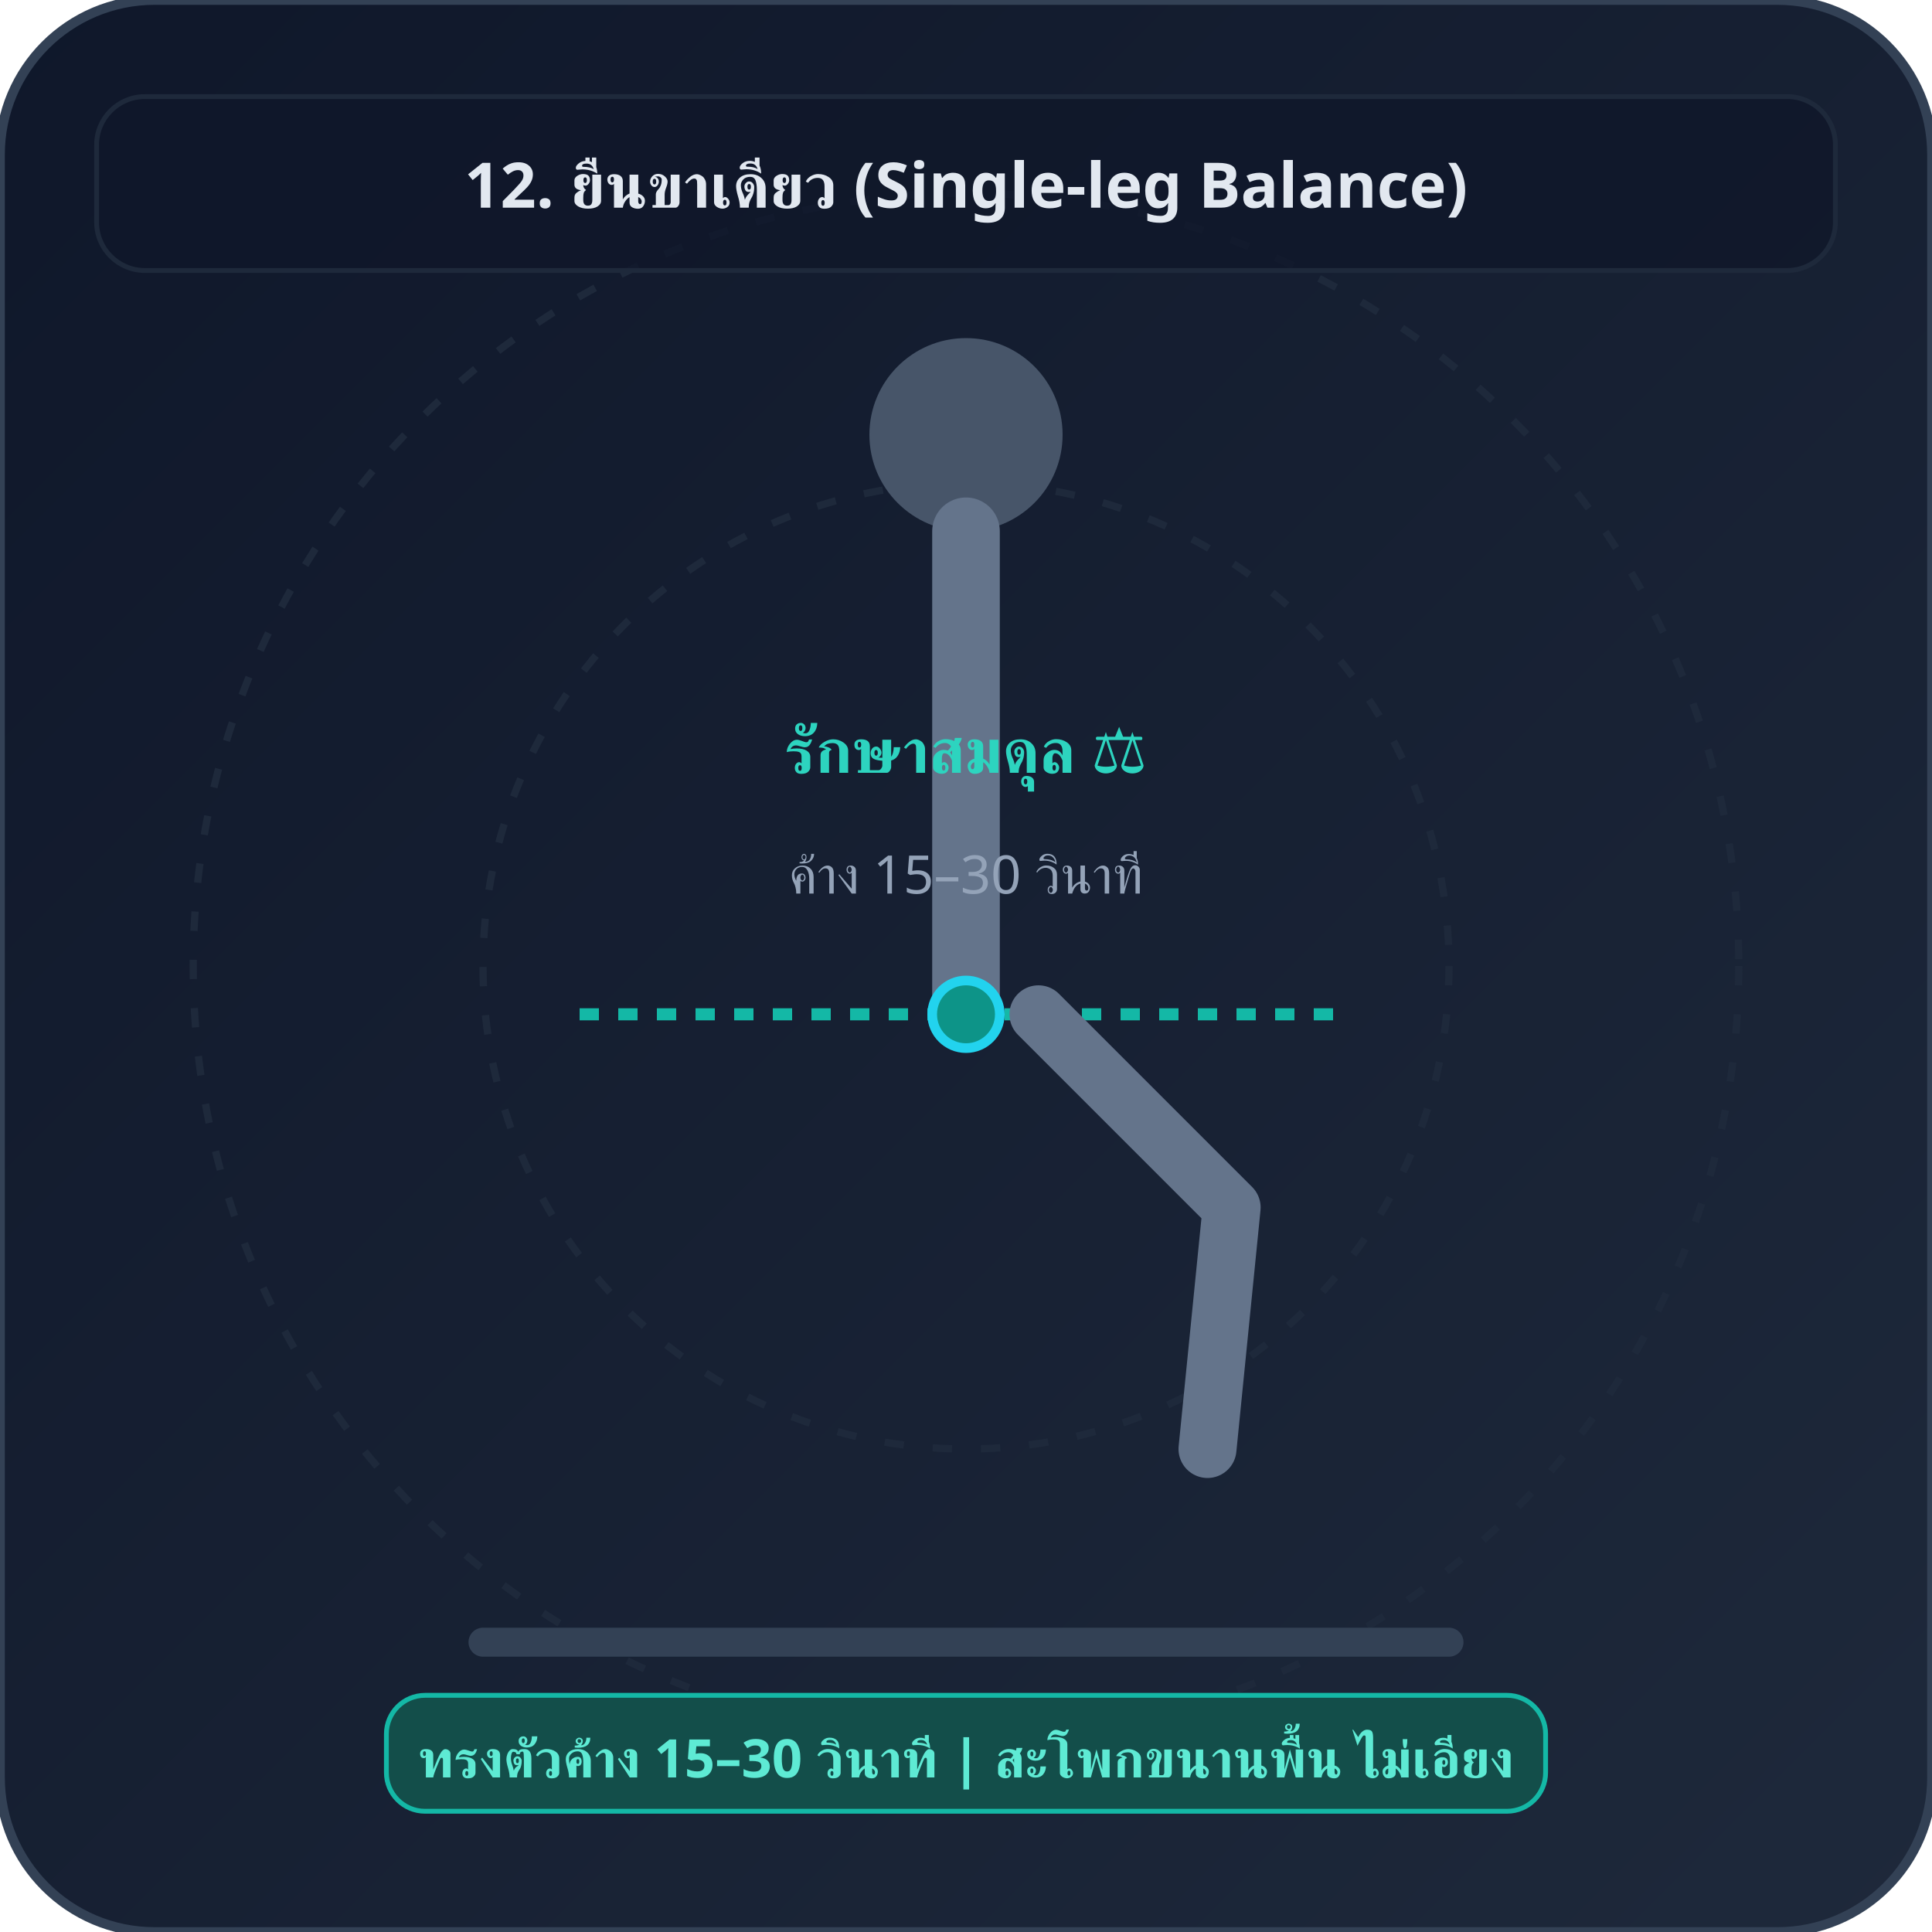
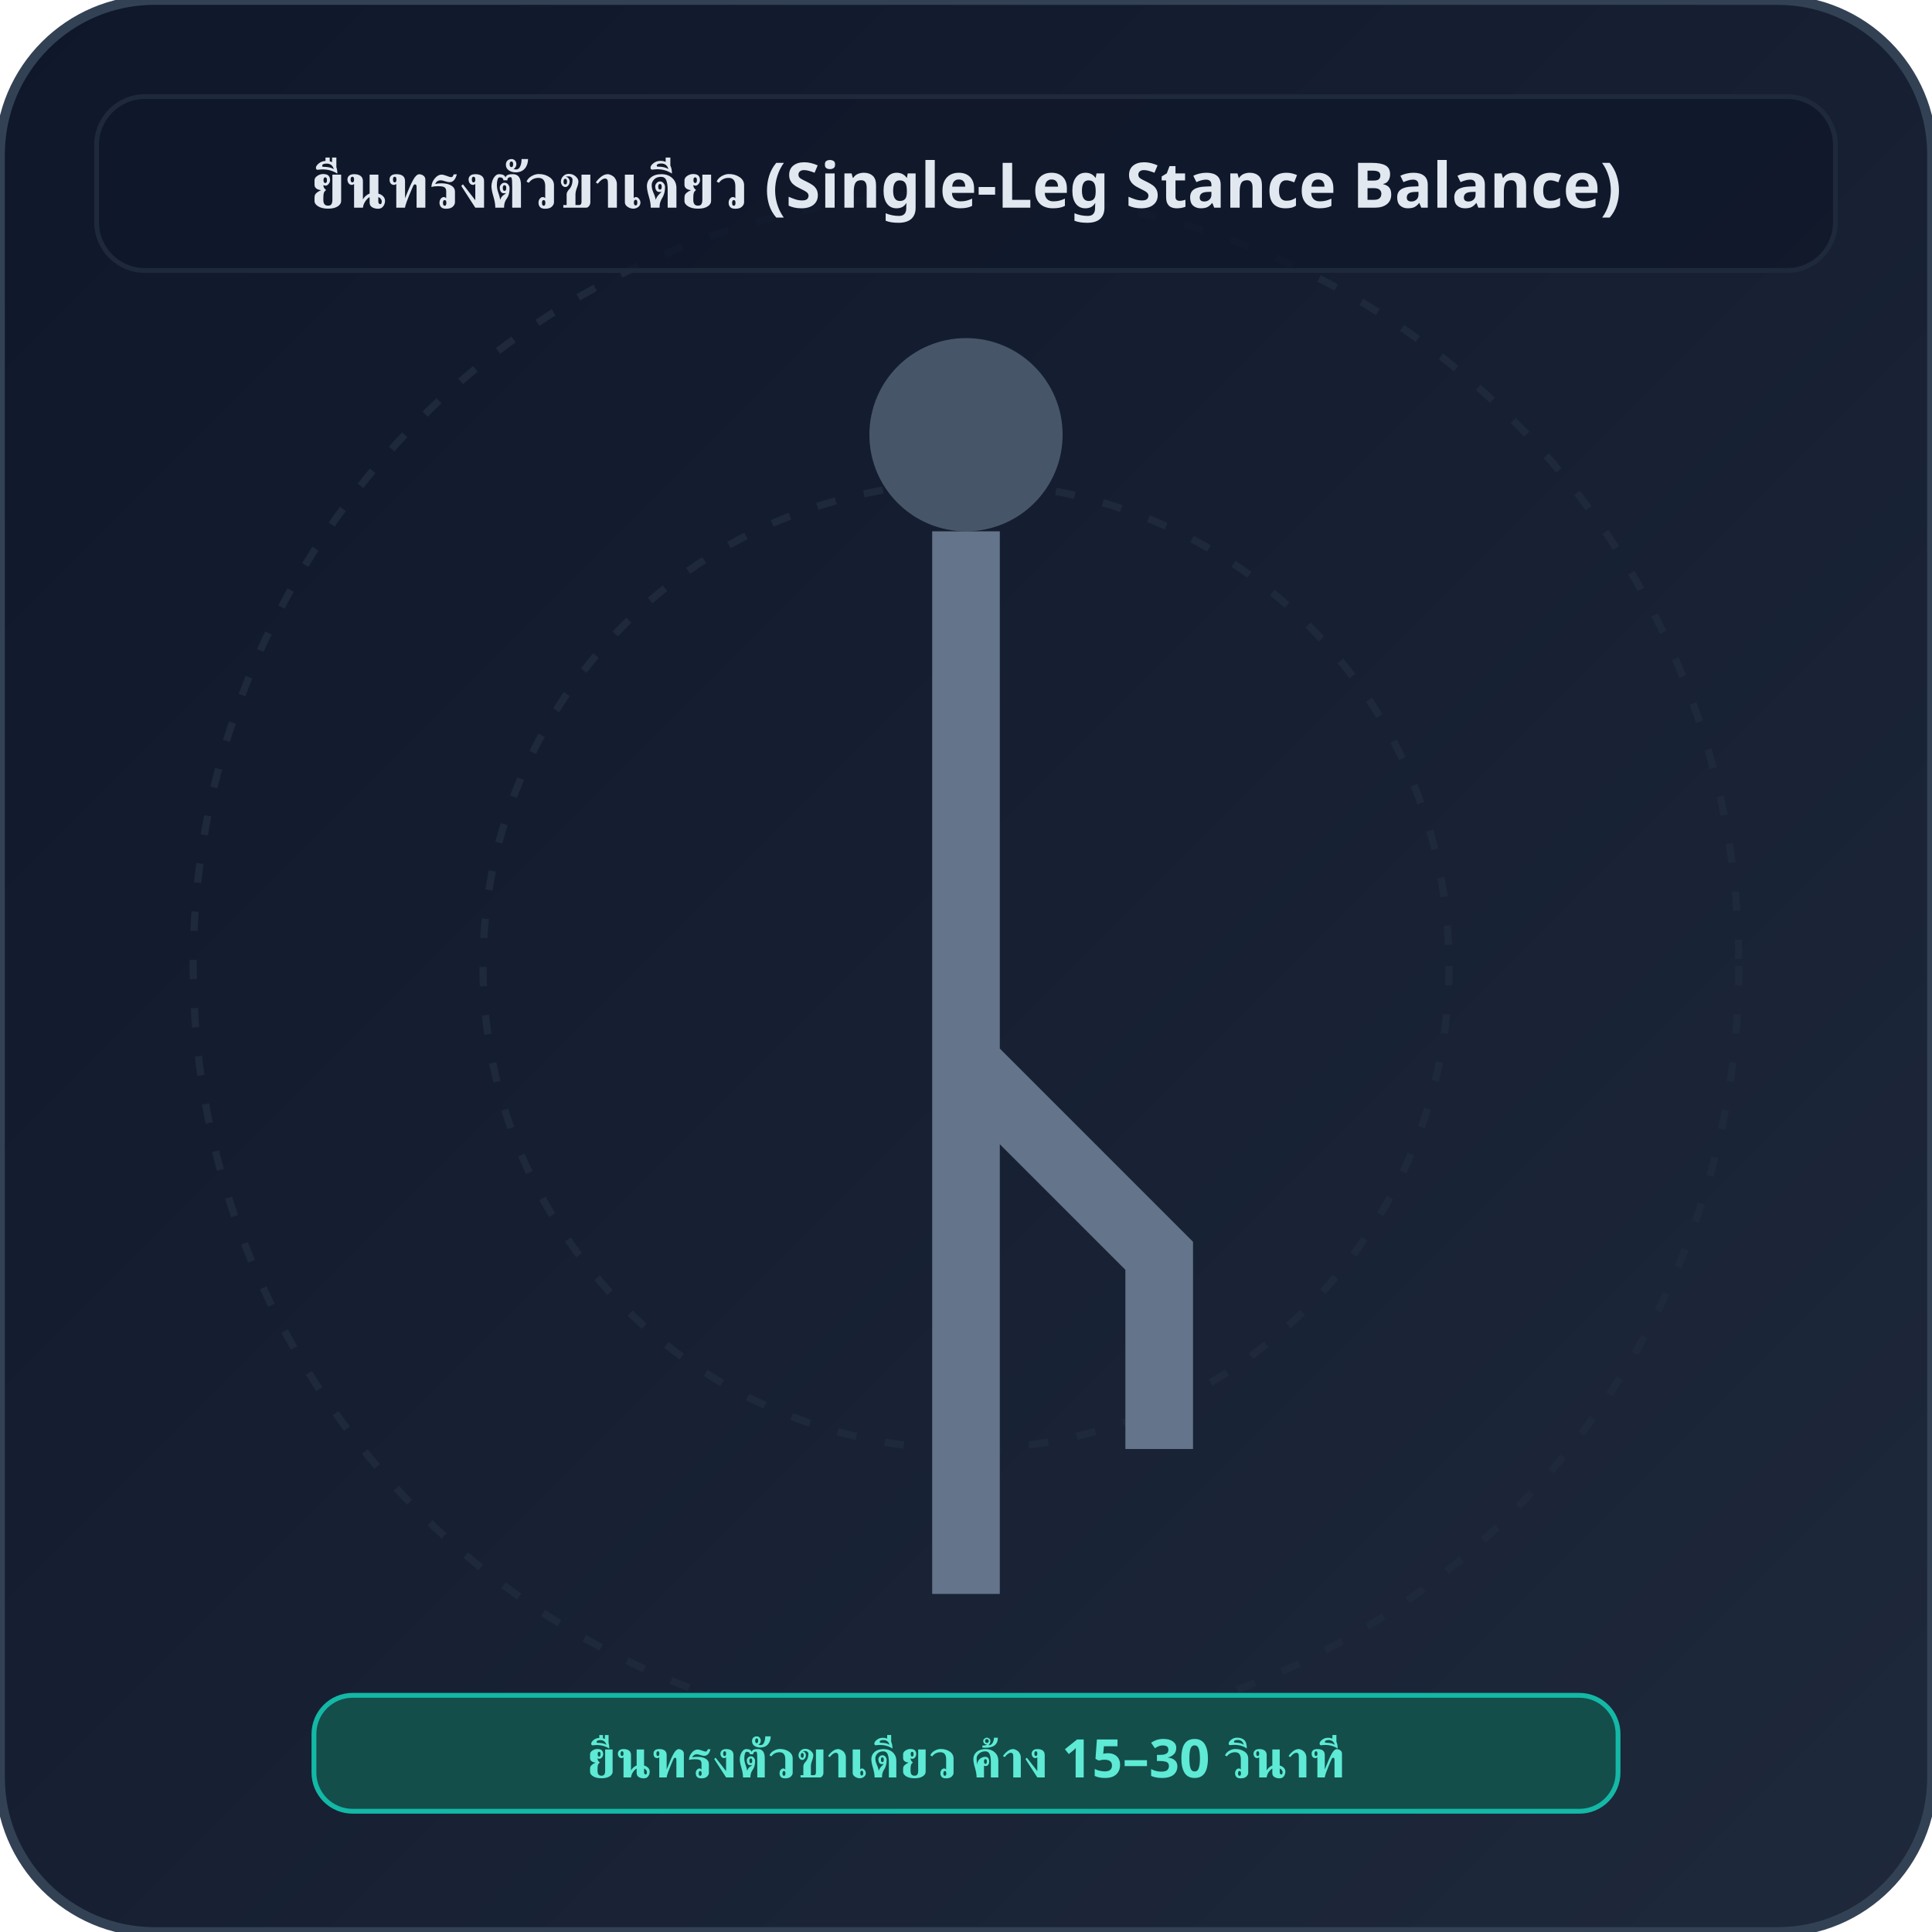
<svg xmlns="http://www.w3.org/2000/svg" viewBox="0 0 400 400" width="100%" height="100%">
  <defs>
    <linearGradient id="bgGrad" x1="0%" y1="0%" x2="100%" y2="100%">
      <stop offset="0%" stop-color="#0f172a" />
      <stop offset="100%" stop-color="#1e293b" />
    </linearGradient>
    <linearGradient id="primaryTeal" x1="0%" y1="0%" x2="100%" y2="0%">
      <stop offset="0%" stop-color="#0d9488" />
      <stop offset="100%" stop-color="#14b8a6" />
    </linearGradient>
    <linearGradient id="accentCyan" x1="0%" y1="0%" x2="100%" y2="100%">
      <stop offset="0%" stop-color="#06b6d4" />
      <stop offset="100%" stop-color="#22d3ee" />
    </linearGradient>
    <filter id="glow" x="-20%" y="-20%" width="140%" height="140%">
      <feGaussianBlur stdDeviation="4" result="blur" />
      <feComposite in="SourceGraphic" in2="blur" operator="over" />
    </filter>
    <marker id="arrowTeal" markerWidth="10" markerHeight="10" refX="6" refY="3" orient="auto">
      <path d="M0,0 L0,6 L9,3 z" fill="#14b8a6" />
    </marker>
    <marker id="arrowCyan" markerWidth="10" markerHeight="10" refX="6" refY="3" orient="auto">
      <path d="M0,0 L0,6 L9,3 z" fill="#22d3ee" />
    </marker>
  </defs>
  <rect width="400" height="400" rx="32" fill="url(#bgGrad)" stroke="#334155" stroke-width="2" />
  <circle cx="200" cy="200" r="160" fill="none" stroke="#1e293b" stroke-width="1.5" stroke-dasharray="4,6" />
  <circle cx="200" cy="200" r="100" fill="none" stroke="#1e293b" stroke-width="1.5" stroke-dasharray="4,6" />
  <rect x="20" y="20" width="360" height="36" rx="10" fill="#0f172a" fill-opacity="0.8" stroke="#1e293b" />
  <text x="200" y="43" fill="#e2e8f0" font-family="system-ui, sans-serif" font-size="13" font-weight="bold" text-anchor="middle">
-     12. ยืนขาเดียว (Single-leg Balance)
+     ยืนทรงตัวขาเดียว (Single-Leg Stance Balance)
  </text>
-   <line x1="120" y1="210" x2="280" y2="210" stroke="#14b8a6" stroke-width="2.5" stroke-dasharray="4,4" />
  <circle cx="200" cy="90" r="20" fill="#475569" />
-   <path d="M200,110 L200,210" fill="none" stroke="#64748b" stroke-width="14" stroke-linecap="round" />
-   <line x1="185" y1="210" x2="185" y2="335" stroke="url(#accentCyan)" stroke-width="14" stroke-linecap="round" filter="url(#glow)" />
-   <path d="M215,210 L255,250 L250,300" fill="none" stroke="#64748b" stroke-width="12" stroke-linecap="round" stroke-linejoin="round" />
-   <line x1="100" y1="340" x2="300" y2="340" stroke="#334155" stroke-width="6" stroke-linecap="round" />
-   <circle cx="200" cy="210" r="7" fill="#0d9488" stroke="#22d3ee" stroke-width="2" />
-   <text x="200" y="160" fill="#2dd4bf" font-family="system-ui" font-size="13" font-weight="bold" text-anchor="middle">รักษาสมดุล ⚖️</text>
-   <text x="200" y="185" fill="#94a3b8" font-family="system-ui" font-size="11" text-anchor="middle">ค้าง 15–30 วินาที</text>
+   <path d="M200,110 L200,220 L200,330 M200,220 L240,260 L240,300" stroke="#64748b" stroke-width="14" fill="none" />
  <g transform="translate(200, 365)">
-     <rect x="-120" y="-14" width="240" height="24" rx="8" fill="#134e4a" stroke="#14b8a6" stroke-width="1" />
+     <rect x="-135" y="-14" width="270" height="24" rx="8" fill="#134e4a" stroke="#14b8a6" stroke-width="1" />
    <text x="0" y="3" fill="#5eead4" font-family="system-ui, sans-serif" font-size="11" font-weight="600" text-anchor="middle">
-       ทรงตัวค้าง 15–30 วินาที | สะโพกขนานพื้น ไม่เอียง
+       ยืนทรงตัวขาเดียว ค้าง 15–30 วินาที
    </text>
  </g>
</svg>
